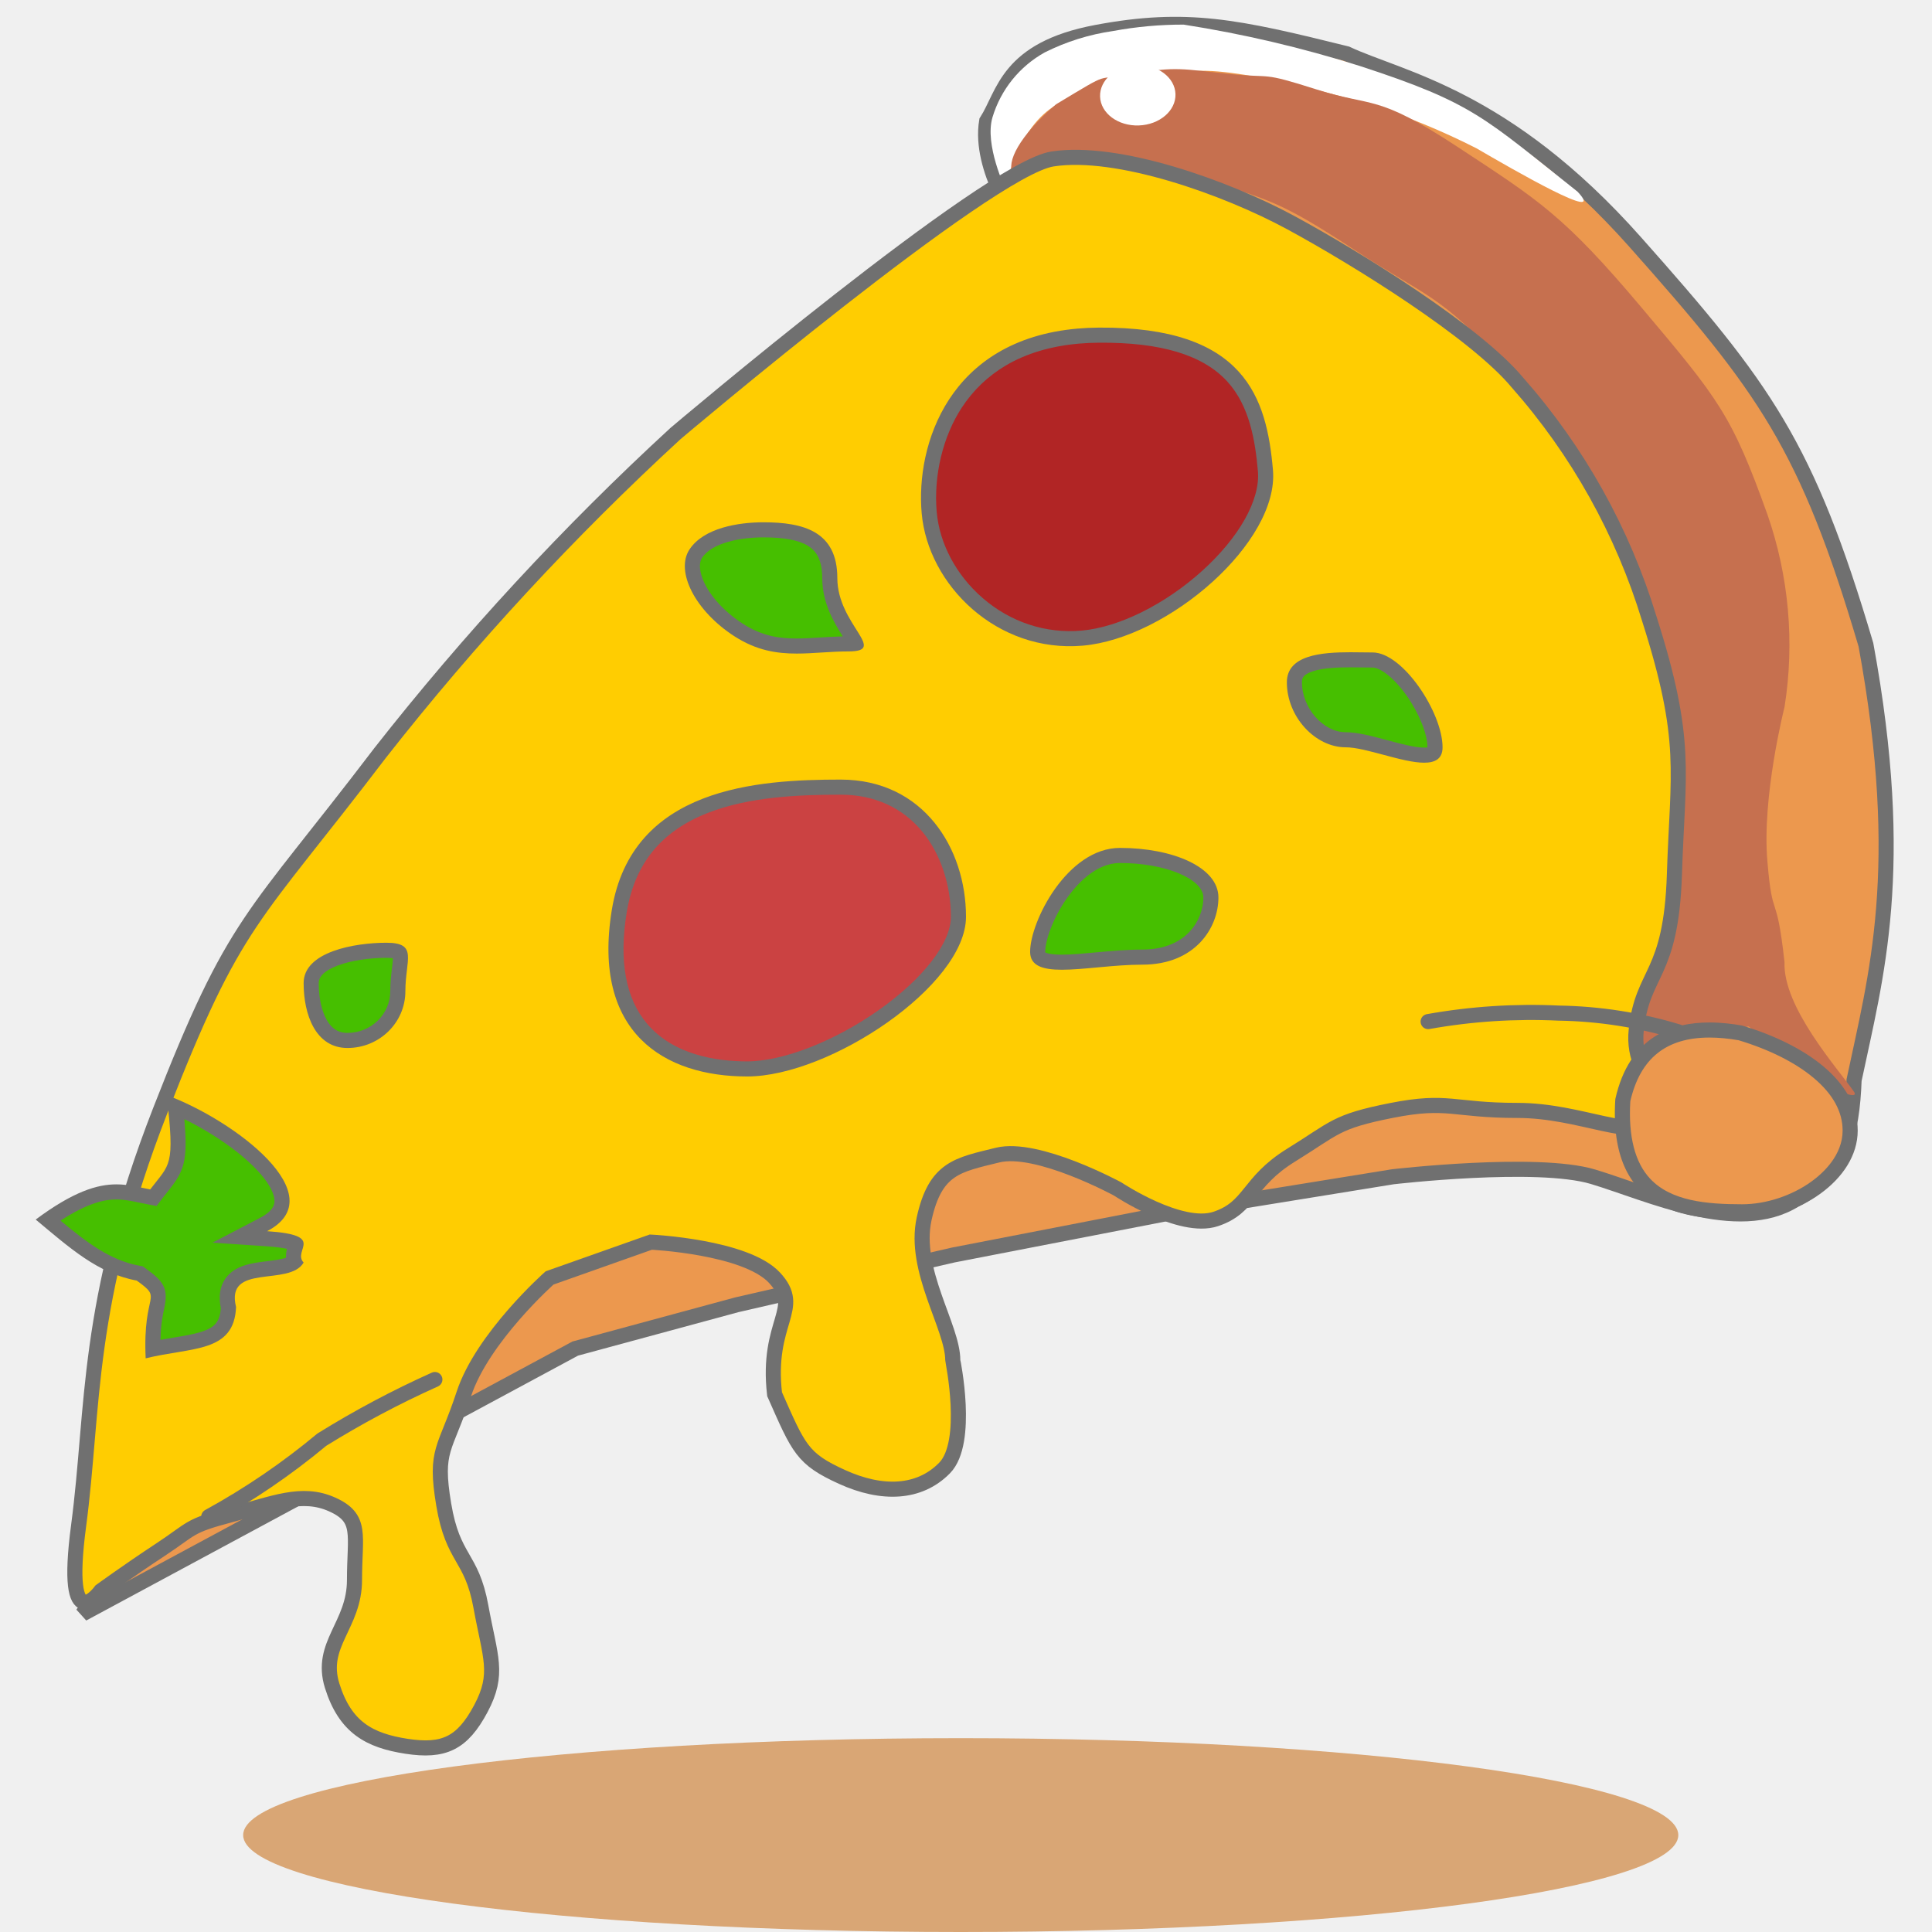
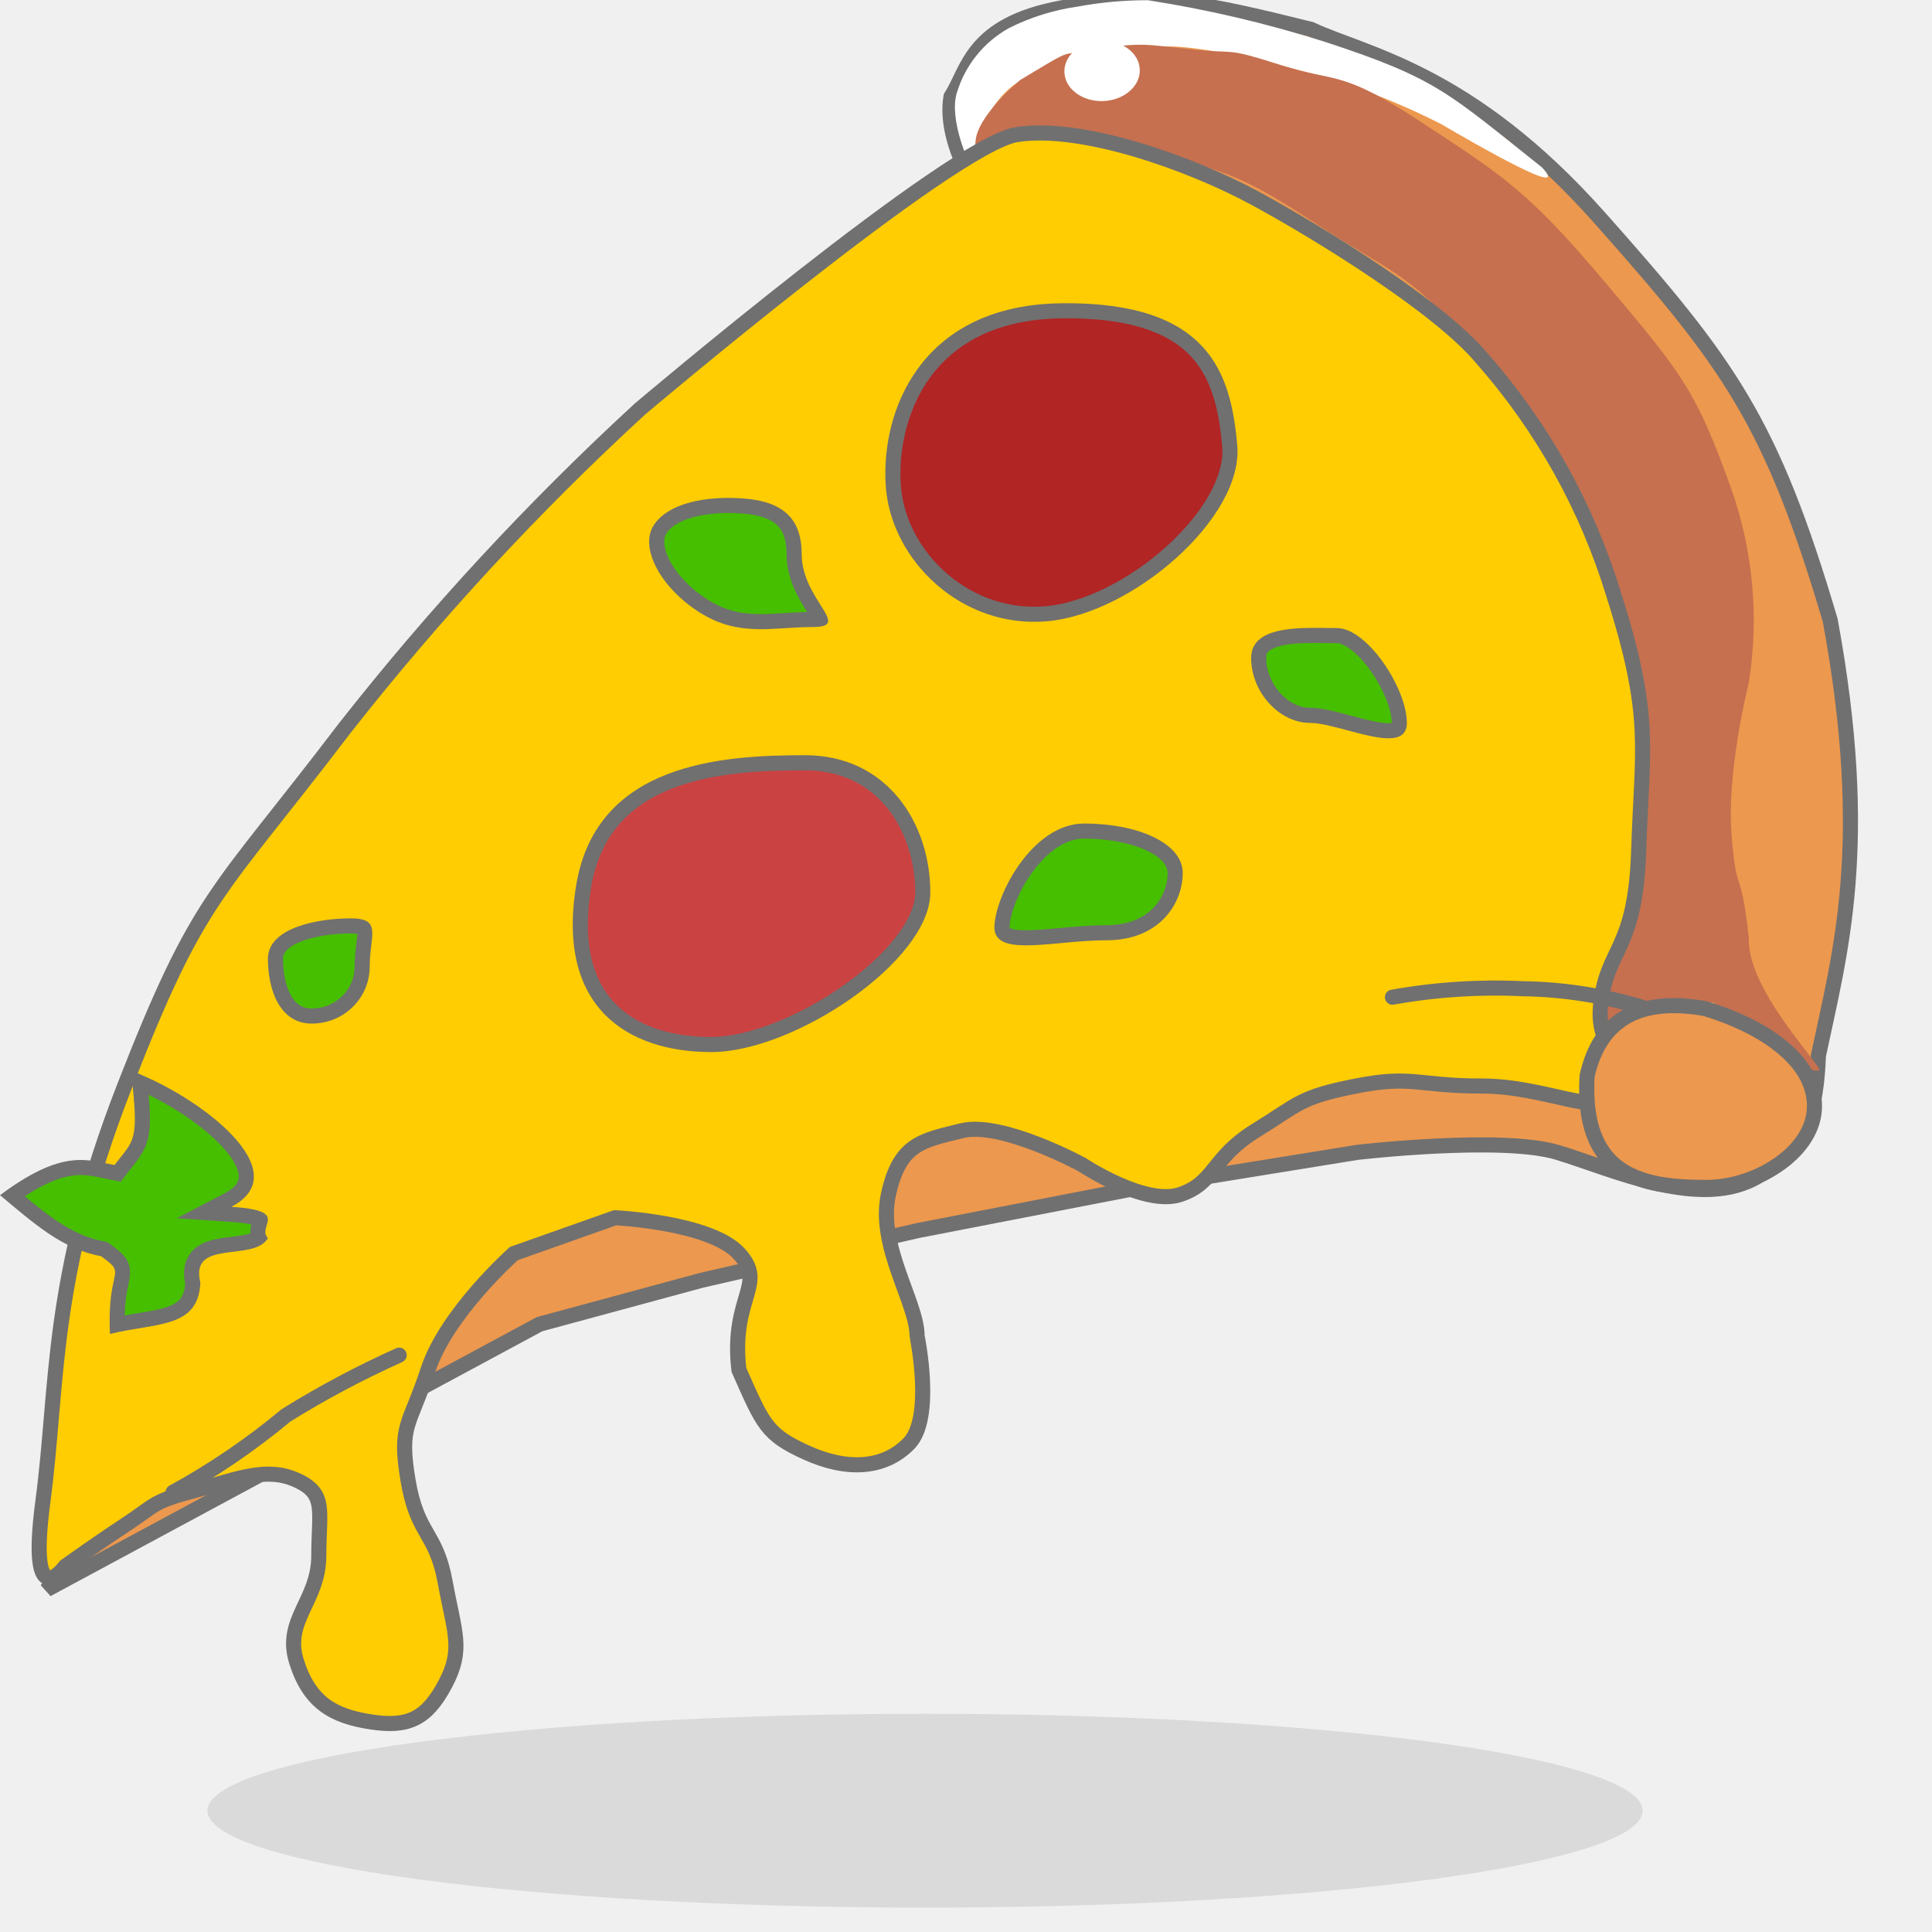
<svg xmlns="http://www.w3.org/2000/svg" width="128" height="128" viewBox="0 0 128 128">
  <defs>
    <clipPath id="b">
      <rect width="128" height="128" />
    </clipPath>
  </defs>
  <g id="a" clip-path="url(#b)">
-     <path d="M18.012,128.692l32.635-17.577,10.7-2.9,14.35-3.3,14.571-2.826,14.538-2.355s9.576-1.116,13.279,0,9.582,3.9,13.37,1.534c3.135-1.533,3.788-4.458,3.919-7.942,1.437-6.827,3.527-13.933.784-28.841-3.919-13.236-6.682-16.993-15.284-26.678s-15.546-10.8-19.126-12.48c-7.262-1.8-10.6-2.531-16.558-1.413s-6.119,4.067-7.286,5.887c-.532,3.2,2.212,6.958,2.212,6.958Z" transform="translate(-12.536 -21.769)" fill="#ec984e" stroke="#707070" stroke-width="1" />
-     <path d="M64.306,34.229s.742-4.087,3.464-5.6,5.806-1.975,9.163-2.194,11.456,2.194,11.456,2.194a48.055,48.055,0,0,1,7.128,2.927c2.4,1.4,8.756,5.065,6.7,2.876-6.181-4.893-6.867-5.867-14.422-8.327a79.122,79.122,0,0,0-11.674-2.742,25.409,25.409,0,0,0-4.679.424,14.783,14.783,0,0,0-4.52,1.414A7.325,7.325,0,0,0,63.455,29.5C62.91,31.311,64.306,34.229,64.306,34.229Z" transform="translate(2.301 -21.732)" fill="#fff" />
-     <path d="M66.7,32.466c3.918-2.356,2.374-1.488,5.14-2.013s3.33-.309,6.322,0,2.01-.18,5.792,1.026,3.917.242,9.336,3.8,7.056,4.548,12.193,10.642,5.983,7.115,8.354,13.735A26.278,26.278,0,0,1,114.964,72.4s-1.525,5.99-1.129,10.28c.34,4.045.585,1.716,1.129,6.62-.116,2.975,3.491,7,4.6,8.581.314.436-.648.233-1.716-.49-3.1-2.1-5.271-3.831-5.271-3.831l-7.6,1.624,2.82-9.439a72.833,72.833,0,0,0-.513-12.231c-.847-6.094-.677-6.435-3.387-12.374s-3.089-6.622-7.451-11.384-5.145-4.477-10-7.663-5.605-3.284-9.98-4.676-4.757-1.023-7.712-1.818C63.356,39.4,61.761,36.715,66.7,32.466Z" transform="translate(3.265 -25.555)" fill="#c6704f" />
-     <ellipse cx="2.5" cy="2" rx="2.5" ry="2" transform="matrix(0.999, -0.035, 0.035, 0.999, 72.813, 4.403)" fill="#fff" />
-     <path d="M24.6,123.7c1.032-7.78.416-14.7,5.411-27.5s6.036-12.48,14.569-23.691A178.307,178.307,0,0,1,64.141,51.358S84.832,33.833,89.116,33.166s11.465,1.869,15.818,4.231,12.209,7.238,14.985,10.576a42.165,42.165,0,0,1,8.741,15.653c2.6,8.144,1.881,10.114,1.665,16.922s-2.113,6.4-2.529,10.312,3.718,4.738,1.749,6.073-5.359-.732-9.626-.732-4.579-.74-8.325,0-3.746,1.163-6.66,2.961-2.658,3.449-5,4.231-6.5-1.989-6.5-1.989-5.324-2.893-7.956-2.242-4.122.835-4.864,4.231,1.9,7.162,1.9,9.353c0,.05,1.129,5.436-.542,7.144s-4.146,1.8-6.793.595S72.317,118.64,70.708,115c-.558-4.848,1.909-5.643,0-7.709s-8.2-2.364-8.2-2.364L55.8,107.3S51.347,111.25,50.116,115s-1.945,3.619-1.329,7.311,1.847,3.379,2.463,6.759,1.232,4.443,0,6.759-2.463,2.879-4.926,2.5-4.064-1.252-4.926-4.005,1.478-4.005,1.478-7.009.538-4.1-1.478-5.007-3.883-.064-6.73.687-2.489.886-4.659,2.316-3.94,2.72-3.94,2.72S23.565,131.48,24.6,123.7Z" transform="translate(-19.39 -22.633)" fill="#ffcd01" stroke="#707070" stroke-width="1" />
-     <g transform="translate(108.657 68.196)" fill="#ec984e">
+     <path d="M18.012,128.692l32.635-17.577,10.7-2.9,14.35-3.3,14.571-2.826,14.538-2.355s9.576-1.116,13.279,0,9.582,3.9,13.37,1.534c3.135-1.533,3.788-4.458,3.919-7.942,1.437-6.827,3.527-13.933.784-28.841-3.919-13.236-6.682-16.993-15.284-26.678s-15.546-10.8-19.126-12.48c-7.262-1.8-10.6-2.531-16.558-1.413s-6.119,4.067-7.286,5.887c-.532,3.2,2.212,6.958,2.212,6.958Z" transform="translate(-14.9 -23.385)" fill="#ec984e" stroke="#707070" stroke-width="1" />
+     <path d="M64.306,34.229s.742-4.087,3.464-5.6,5.806-1.975,9.163-2.194,11.456,2.194,11.456,2.194a48.055,48.055,0,0,1,7.128,2.927c2.4,1.4,8.756,5.065,6.7,2.876-6.181-4.893-6.867-5.867-14.422-8.327a79.122,79.122,0,0,0-11.674-2.742,25.409,25.409,0,0,0-4.679.424,14.783,14.783,0,0,0-4.52,1.414A7.325,7.325,0,0,0,63.455,29.5C62.91,31.311,64.306,34.229,64.306,34.229Z" transform="translate(-0.063 -23.348)" fill="#fff" />
+     <path d="M66.7,32.466c3.918-2.356,2.374-1.488,5.14-2.013s3.33-.309,6.322,0,2.01-.18,5.792,1.026,3.917.242,9.336,3.8,7.056,4.548,12.193,10.642,5.983,7.115,8.354,13.735A26.278,26.278,0,0,1,114.964,72.4s-1.525,5.99-1.129,10.28c.34,4.045.585,1.716,1.129,6.62-.116,2.975,3.491,7,4.6,8.581.314.436-.648.233-1.716-.49-3.1-2.1-5.271-3.831-5.271-3.831l-7.6,1.624,2.82-9.439a72.833,72.833,0,0,0-.513-12.231c-.847-6.094-.677-6.435-3.387-12.374s-3.089-6.622-7.451-11.384-5.145-4.477-10-7.663-5.605-3.284-9.98-4.676-4.757-1.023-7.712-1.818C63.356,39.4,61.761,36.715,66.7,32.466Z" transform="translate(0.9 -27.171)" fill="#c6704f" />
+     <ellipse cx="2.5" cy="2" rx="2.5" ry="2" transform="matrix(0.999, -0.035, 0.035, 0.999, 70.449, 2.787)" fill="#fff" />
+     <path d="M24.6,123.7c1.032-7.78.416-14.7,5.411-27.5s6.036-12.48,14.569-23.691A178.307,178.307,0,0,1,64.141,51.358S84.832,33.833,89.116,33.166s11.465,1.869,15.818,4.231,12.209,7.238,14.985,10.576a42.165,42.165,0,0,1,8.741,15.653c2.6,8.144,1.881,10.114,1.665,16.922s-2.113,6.4-2.529,10.312,3.718,4.738,1.749,6.073-5.359-.732-9.626-.732-4.579-.74-8.325,0-3.746,1.163-6.66,2.961-2.658,3.449-5,4.231-6.5-1.989-6.5-1.989-5.324-2.893-7.956-2.242-4.122.835-4.864,4.231,1.9,7.162,1.9,9.353c0,.05,1.129,5.436-.542,7.144s-4.146,1.8-6.793.595S72.317,118.64,70.708,115c-.558-4.848,1.909-5.643,0-7.709s-8.2-2.364-8.2-2.364L55.8,107.3S51.347,111.25,50.116,115s-1.945,3.619-1.329,7.311,1.847,3.379,2.463,6.759,1.232,4.443,0,6.759-2.463,2.879-4.926,2.5-4.064-1.252-4.926-4.005,1.478-4.005,1.478-7.009.538-4.1-1.478-5.007-3.883-.064-6.73.687-2.489.886-4.659,2.316-3.94,2.72-3.94,2.72S23.565,131.48,24.6,123.7Z" transform="translate(-21.755 -24.249)" fill="#ffcd01" stroke="#707070" stroke-width="1" />
+     <g transform="translate(106.293 66.58)" fill="#ec984e">
      <path d="M 6.766 12.09 C 4.311 12.09 1.829 11.866 0.306 10.241 C -0.809 9.052 -1.296 7.185 -1.141 4.692 C -0.749 2.957 0.034 1.694 1.184 0.937 C 2.085 0.345 3.234 0.045 4.6 0.045 C 5.236 0.045 5.907 0.108 6.651 0.237 C 8.768 0.874 10.557 1.773 11.826 2.838 C 13.216 4.004 13.921 5.306 13.921 6.705 C 13.921 9.738 10.075 12.09 6.766 12.09 Z" stroke="none" />
      <path d="M 4.6 0.545 C 1.726 0.545 0.01 1.925 -0.645 4.764 C -0.783 7.093 -0.341 8.82 0.671 9.899 C 2.064 11.385 4.424 11.59 6.766 11.59 C 8.339 11.59 10.059 11.024 11.367 10.076 C 12.134 9.52 13.421 8.342 13.421 6.705 C 13.421 5.46 12.776 4.288 11.504 3.221 C 10.293 2.204 8.575 1.341 6.536 0.724 C 5.832 0.603 5.198 0.545 4.6 0.545 M 4.6 -0.455 C 5.391 -0.455 6.14 -0.361 6.766 -0.25 C 10.909 0.99 14.421 3.404 14.421 6.705 C 14.421 10.006 10.392 12.59 6.766 12.59 C 3.14 12.59 -2.128 12.222 -1.638 4.621 C -0.711 0.452 2.15 -0.455 4.6 -0.455 Z" stroke="none" fill="#707070" />
    </g>
-     <g transform="matrix(0.996, -0.087, 0.087, 0.996, 60.081, 22.758)" fill="#b12525">
+     <g transform="matrix(0.996, -0.087, 0.087, 0.996, 57.717, 21.142)" fill="#b12525">
      <path d="M 9.874 20.461 C 7.343 20.461 4.959 19.435 3.161 17.571 C 1.47 15.818 0.5 13.527 0.5 11.284 C 0.5 10.071 0.73 6.957 2.86 4.245 C 3.76 3.099 4.879 2.2 6.186 1.574 C 7.675 0.861 9.416 0.5 11.361 0.5 C 11.803 0.5 12.263 0.519 12.727 0.556 C 16.975 0.896 19.79 2.041 21.334 4.056 C 22.748 5.903 22.939 8.329 22.939 10.459 C 22.939 12.515 21.276 15 18.491 17.107 C 15.756 19.176 12.455 20.461 9.874 20.461 Z" stroke="none" />
      <path d="M 11.361 1 C 9.491 1 7.823 1.345 6.402 2.025 C 5.165 2.618 4.106 3.468 3.253 4.554 C 1.842 6.35 1 8.866 1 11.284 C 1 13.398 1.919 15.563 3.521 17.224 C 5.224 18.989 7.48 19.961 9.874 19.961 C 12.351 19.961 15.537 18.715 18.189 16.708 C 19.477 15.734 20.551 14.644 21.295 13.556 C 22.043 12.461 22.439 11.39 22.439 10.459 C 22.439 8.413 22.261 6.089 20.937 4.36 C 19.485 2.464 16.786 1.382 12.687 1.054 C 12.236 1.018 11.79 1 11.361 1 M 11.361 0 C 11.814 0 12.281 0.019 12.767 0.058 C 22.442 0.832 23.439 5.669 23.439 10.459 C 23.439 15.248 15.57 20.961 9.874 20.961 C 4.179 20.961 1.9073486328125e-06 16.073 1.9073486328125e-06 11.284 C 1.9073486328125e-06 6.734 2.791 0 11.361 0 Z" stroke="none" fill="#707070" />
    </g>
-     <g transform="translate(41.483 52.288)" fill="#cb4242">
+     <g transform="translate(39.119 50.672)" fill="#cb4242">
      <path d="M 8.016 18.531 C 5.854 18.531 2.883 18.069 1.013 15.868 C -0.512 14.075 -1.006 11.456 -0.457 8.085 C -0.16 6.269 0.526 4.743 1.584 3.549 C 2.505 2.509 3.741 1.684 5.257 1.094 C 8.053 0.008 11.354 -0.138 14.215 -0.138 C 16.602 -0.138 18.614 0.781 20.033 2.521 C 21.294 4.068 22.017 6.23 22.017 8.453 C 22.017 9.41 21.536 10.538 20.626 11.714 C 19.754 12.842 18.511 13.991 17.032 15.035 C 15.579 16.062 13.981 16.932 12.41 17.551 C 10.784 18.192 9.264 18.531 8.016 18.531 Z" stroke="none" />
      <path d="M 14.215 0.362 C 11.401 0.362 8.157 0.504 5.438 1.56 C 2.332 2.767 0.565 4.928 0.037 8.165 C -0.488 11.385 -0.032 13.868 1.394 15.544 C 3.141 17.599 5.959 18.031 8.016 18.031 C 10.391 18.031 13.817 16.695 16.744 14.627 C 19.688 12.547 21.517 10.181 21.517 8.453 C 21.517 6.343 20.835 4.296 19.645 2.837 C 18.325 1.218 16.447 0.362 14.215 0.362 M 14.215 -0.638 C 19.693 -0.638 22.517 3.915 22.517 8.453 C 22.517 12.991 13.494 19.031 8.016 19.031 C 2.538 19.031 -2.278 16.15 -0.95 8.004 C 0.378 -0.142 8.737 -0.638 14.215 -0.638 Z" stroke="none" fill="#707070" />
    </g>
-     <g transform="translate(68.529 56.794)" fill="#46bf00">
+     <g transform="translate(66.164 55.178)" fill="#46bf00">
      <path d="M 1.824 6.954 C 0.219 6.954 0.219 6.509 0.219 6.269 C 0.219 5.42 0.76 3.805 1.794 2.36 C 2.457 1.435 3.842 -0.118 5.671 -0.118 C 7.345 -0.118 8.891 0.18 10.025 0.72 C 10.787 1.082 11.695 1.714 11.695 2.667 C 11.695 3.63 11.305 4.59 10.623 5.302 C 9.8 6.162 8.602 6.617 7.159 6.617 C 6.142 6.617 5.113 6.712 4.119 6.803 C 3.278 6.881 2.484 6.954 1.824 6.954 Z" stroke="none" />
      <path d="M 5.671 0.382 C 4.065 0.382 2.808 1.804 2.201 2.652 C 1.238 3.996 0.719 5.519 0.719 6.269 C 0.719 6.284 0.719 6.295 0.72 6.304 C 0.794 6.345 1.06 6.454 1.824 6.454 C 2.461 6.454 3.244 6.382 4.073 6.305 C 5.079 6.213 6.119 6.117 7.159 6.117 C 8.463 6.117 9.536 5.716 10.262 4.957 C 10.855 4.337 11.195 3.502 11.195 2.667 C 11.195 1.428 8.665 0.382 5.671 0.382 M 5.671 -0.618 C 9.157 -0.618 12.195 0.65 12.195 2.667 C 12.195 4.684 10.645 7.117 7.159 7.117 C 5.287 7.117 3.281 7.454 1.824 7.454 C 0.567 7.454 -0.281 7.203 -0.281 6.269 C -0.281 4.252 2.185 -0.618 5.671 -0.618 Z" stroke="none" fill="#707070" />
    </g>
-     <g transform="translate(86.322 44.2)" fill="#46bf00">
+     <g transform="translate(83.957 42.584)" fill="#46bf00">
      <path d="M 8.031 5.831 C 7.353 5.831 6.387 5.572 5.453 5.321 C 4.474 5.059 3.55 4.811 2.83 4.811 C 2.008 4.811 1.158 4.399 0.501 3.682 C -0.176 2.943 -0.564 1.968 -0.564 1.007 C -0.564 0.612 -0.446 0.119 0.473 -0.192 C 1.249 -0.454 2.311 -0.487 3.149 -0.487 C 3.425 -0.487 3.694 -0.483 3.954 -0.48 C 4.19 -0.476 4.412 -0.473 4.62 -0.473 C 5.357 -0.473 6.376 0.32 7.278 1.597 C 8.173 2.864 8.751 4.321 8.751 5.311 C 8.751 5.606 8.653 5.679 8.616 5.707 C 8.54 5.763 8.377 5.831 8.031 5.831 Z" stroke="none" />
      <path d="M 3.149 0.013 C 2.349 0.013 1.34 0.043 0.633 0.282 C -0.064 0.517 -0.064 0.8 -0.064 1.007 C -0.064 2.705 1.343 4.311 2.83 4.311 C 3.615 4.311 4.571 4.567 5.582 4.838 C 6.485 5.08 7.419 5.331 8.031 5.331 C 8.132 5.331 8.203 5.324 8.251 5.316 C 8.251 5.314 8.251 5.313 8.251 5.311 C 8.251 4.432 7.696 3.055 6.87 1.886 C 5.968 0.609 5.071 0.027 4.62 0.027 C 4.408 0.027 4.184 0.024 3.947 0.02 C 3.689 0.017 3.422 0.013 3.149 0.013 M 3.149 -0.987 C 3.681 -0.987 4.189 -0.973 4.62 -0.973 C 6.623 -0.973 9.251 3.017 9.251 5.311 C 9.251 6.076 8.76 6.331 8.031 6.331 C 6.574 6.331 4.166 5.311 2.83 5.311 C 0.827 5.311 -1.064 3.301 -1.064 1.007 C -1.064 -0.794 1.204 -0.987 3.149 -0.987 Z" stroke="none" fill="#707070" />
    </g>
-     <g transform="translate(46.239 33.977)" fill="#46bf00">
+     <g transform="translate(43.875 32.361)" fill="#46bf00">
      <path d="M 6.543 8.824 C 5.46 8.824 4.158 8.699 2.709 7.77 C 1.119 6.75 -0.038 5.318 -0.311 4.032 C -0.389 3.662 -0.424 3.13 -0.142 2.702 C 0.822 1.24 3.531 1.126 4.339 1.126 C 5.816 1.126 6.829 1.322 7.528 1.743 C 8.341 2.233 8.736 3.076 8.736 4.318 C 8.736 5.885 9.529 7.141 10.054 7.972 C 10.192 8.191 10.37 8.473 10.45 8.649 C 10.36 8.665 10.211 8.681 9.973 8.681 C 9.342 8.681 8.738 8.719 8.153 8.756 C 7.596 8.791 7.069 8.824 6.543 8.824 Z" stroke="none" />
      <path d="M 4.339 1.626 C 2.805 1.626 0.933 1.981 0.276 2.977 C 0.089 3.261 0.12 3.651 0.178 3.929 C 0.42 5.07 1.52 6.413 2.979 7.349 C 4.316 8.206 5.482 8.324 6.543 8.324 C 7.053 8.324 7.572 8.291 8.122 8.257 C 8.598 8.227 9.087 8.196 9.597 8.185 C 9.042 7.305 8.236 5.995 8.236 4.318 C 8.236 2.916 7.685 2.422 7.27 2.172 C 6.661 1.804 5.702 1.626 4.339 1.626 M 4.339 0.626 C 7.002 0.626 9.236 1.233 9.236 4.318 C 9.236 7.404 12.637 9.181 9.973 9.181 C 8.768 9.181 7.65 9.324 6.543 9.324 C 5.204 9.324 3.881 9.115 2.439 8.191 C -0.194 6.502 -1.509 3.868 -0.559 2.427 C 0.39 0.986 2.706 0.626 4.339 0.626 Z" stroke="none" fill="#707070" />
    </g>
-     <g transform="translate(19.267 61.73)" fill="#46bf00">
+     <g transform="translate(16.902 60.114)" fill="#46bf00">
      <path d="M 3.754 7.202 C 1.465 7.202 1.349 4.037 1.349 3.403 C 1.349 2.707 1.895 2.154 2.971 1.756 C 3.864 1.426 5.121 1.229 6.334 1.229 C 6.98 1.229 7.153 1.345 7.197 1.395 C 7.313 1.526 7.255 2.01 7.199 2.478 C 7.15 2.881 7.09 3.381 7.09 3.941 C 7.09 5.739 5.594 7.202 3.754 7.202 Z" stroke="none" />
      <path d="M 6.334 1.729 C 5.177 1.729 3.984 1.915 3.144 2.225 C 2.285 2.543 1.849 2.939 1.849 3.403 C 1.849 4.371 2.037 5.236 2.377 5.838 C 2.816 6.612 3.373 6.702 3.754 6.702 C 5.318 6.702 6.59 5.464 6.59 3.941 C 6.59 3.351 6.652 2.834 6.702 2.419 C 6.728 2.205 6.761 1.932 6.765 1.756 C 6.677 1.742 6.541 1.729 6.334 1.729 M 6.334 0.729 C 8.453 0.729 7.59 1.864 7.59 3.941 C 7.59 6.018 5.873 7.702 3.754 7.702 C 1.636 7.702 0.849 5.48 0.849 3.403 C 0.849 1.326 4.216 0.729 6.334 0.729 Z" stroke="none" fill="#707070" />
    </g>
-     <g transform="translate(5.838 78.455)" fill="#46bf00">
+     <g transform="translate(3.473 76.839)" fill="#46bf00">
      <path d="M 4.293 10.917 C 4.27 9.432 4.444 8.629 4.552 8.127 C 4.78 7.076 4.644 6.795 3.512 5.98 L 3.421 5.915 L 3.311 5.894 C 1.054 5.479 -0.659 4.046 -2.643 2.386 C -2.648 2.381 -2.654 2.377 -2.659 2.372 C -0.328 0.734 0.983 0.512 1.874 0.512 C 2.452 0.512 2.96 0.619 3.497 0.733 C 3.668 0.769 3.844 0.806 4.022 0.839 L 4.326 0.896 L 4.513 0.65 C 4.657 0.459 4.793 0.289 4.912 0.139 C 5.917 -1.12 6.169 -1.584 5.793 -5.125 C 7.302 -4.475 8.892 -3.536 10.174 -2.526 C 11.809 -1.237 12.782 0.052 12.842 1.013 C 12.885 1.68 12.487 2.222 11.627 2.671 L 10.049 3.494 L 11.825 3.613 C 13.341 3.715 13.699 3.916 13.774 3.976 C 13.768 4.029 13.738 4.128 13.717 4.197 C 13.65 4.415 13.54 4.772 13.669 5.14 C 13.303 5.43 12.608 5.514 11.933 5.596 C 10.981 5.712 9.997 5.831 9.5 6.551 C 9.21 6.97 9.144 7.504 9.299 8.183 C 9.2 10.006 8.055 10.276 5.71 10.663 C 5.25 10.739 4.778 10.816 4.293 10.917 Z" stroke="none" />
      <path d="M 6.376 -4.307 C 6.623 -1.489 6.34 -0.848 5.303 0.451 C 5.179 0.606 5.052 0.766 4.911 0.951 L 4.538 1.445 L 3.93 1.331 C 3.746 1.296 3.567 1.259 3.394 1.222 C 2.883 1.114 2.4 1.012 1.874 1.012 C 1.183 1.012 0.08 1.174 -1.829 2.414 C -0.102 3.85 1.457 5.045 3.401 5.403 L 3.622 5.443 L 3.804 5.575 C 5.019 6.449 5.329 6.904 5.041 8.233 C 4.947 8.667 4.817 9.269 4.794 10.312 C 5.083 10.259 5.363 10.213 5.629 10.17 C 6.646 10.002 7.525 9.857 8.084 9.534 C 8.419 9.341 8.735 9.046 8.795 8.22 C 8.633 7.44 8.731 6.784 9.088 6.267 C 9.713 5.362 10.861 5.223 11.873 5.1 C 12.237 5.056 12.772 4.991 13.111 4.875 C 13.099 4.652 13.133 4.448 13.173 4.284 C 12.928 4.228 12.505 4.16 11.791 4.112 L 8.24 3.874 L 11.396 2.228 C 12.386 1.711 12.355 1.227 12.343 1.044 C 12.292 0.238 11.366 -0.95 9.865 -2.133 C 8.834 -2.944 7.6 -3.709 6.376 -4.307 M 5.204 -5.9 C 9.701 -4.235 16.335 0.778 11.858 3.114 C 15.851 3.382 13.504 4.365 14.278 5.193 C 13.333 6.814 9.076 5.193 9.801 8.136 C 9.68 11.192 6.863 10.785 3.813 11.538 C 3.601 7.02 5.037 7.694 3.22 6.386 C 0.636 5.911 -1.23 4.209 -3.473 2.344 C -0.966 0.477 0.614 0.012 1.874 0.012 C 2.701 0.012 3.391 0.212 4.114 0.348 C 5.423 -1.381 5.762 -1.104 5.204 -5.9 Z" stroke="none" fill="#707070" />
    </g>
-     <ellipse cx="47.541" cy="6.421" rx="47.541" ry="6.421" transform="translate(16.11 115.158)" fill="#d9a675" />
-     <path d="M11.9,92.431a46.942,46.942,0,0,0,7.49-5.1,63.361,63.361,0,0,1,7.49-3.984" transform="translate(1.931 8.051)" fill="none" stroke="#707070" stroke-linecap="round" stroke-width="1" />
-     <path d="M14.044,1.678A28.767,28.767,0,0,0,6.125.438,38.73,38.73,0,0,0-2.53,1" transform="translate(97.148 66.683)" fill="none" stroke="#707070" stroke-linecap="round" stroke-width="1" />
+     <ellipse cx="47.541" cy="6.421" rx="47.541" ry="6.421" transform="translate(13.746 113.542)" fill="#656565" opacity="0.16" />
+     <path d="M11.9,92.431a46.942,46.942,0,0,0,7.49-5.1,63.361,63.361,0,0,1,7.49-3.984" transform="translate(-0.434 6.435)" fill="none" stroke="#707070" stroke-linecap="round" stroke-width="1" />
+     <path d="M14.044,1.678A28.767,28.767,0,0,0,6.125.438,38.73,38.73,0,0,0-2.53,1" transform="translate(94.784 65.067)" fill="none" stroke="#707070" stroke-linecap="round" stroke-width="1" />
  </g>
</svg>
